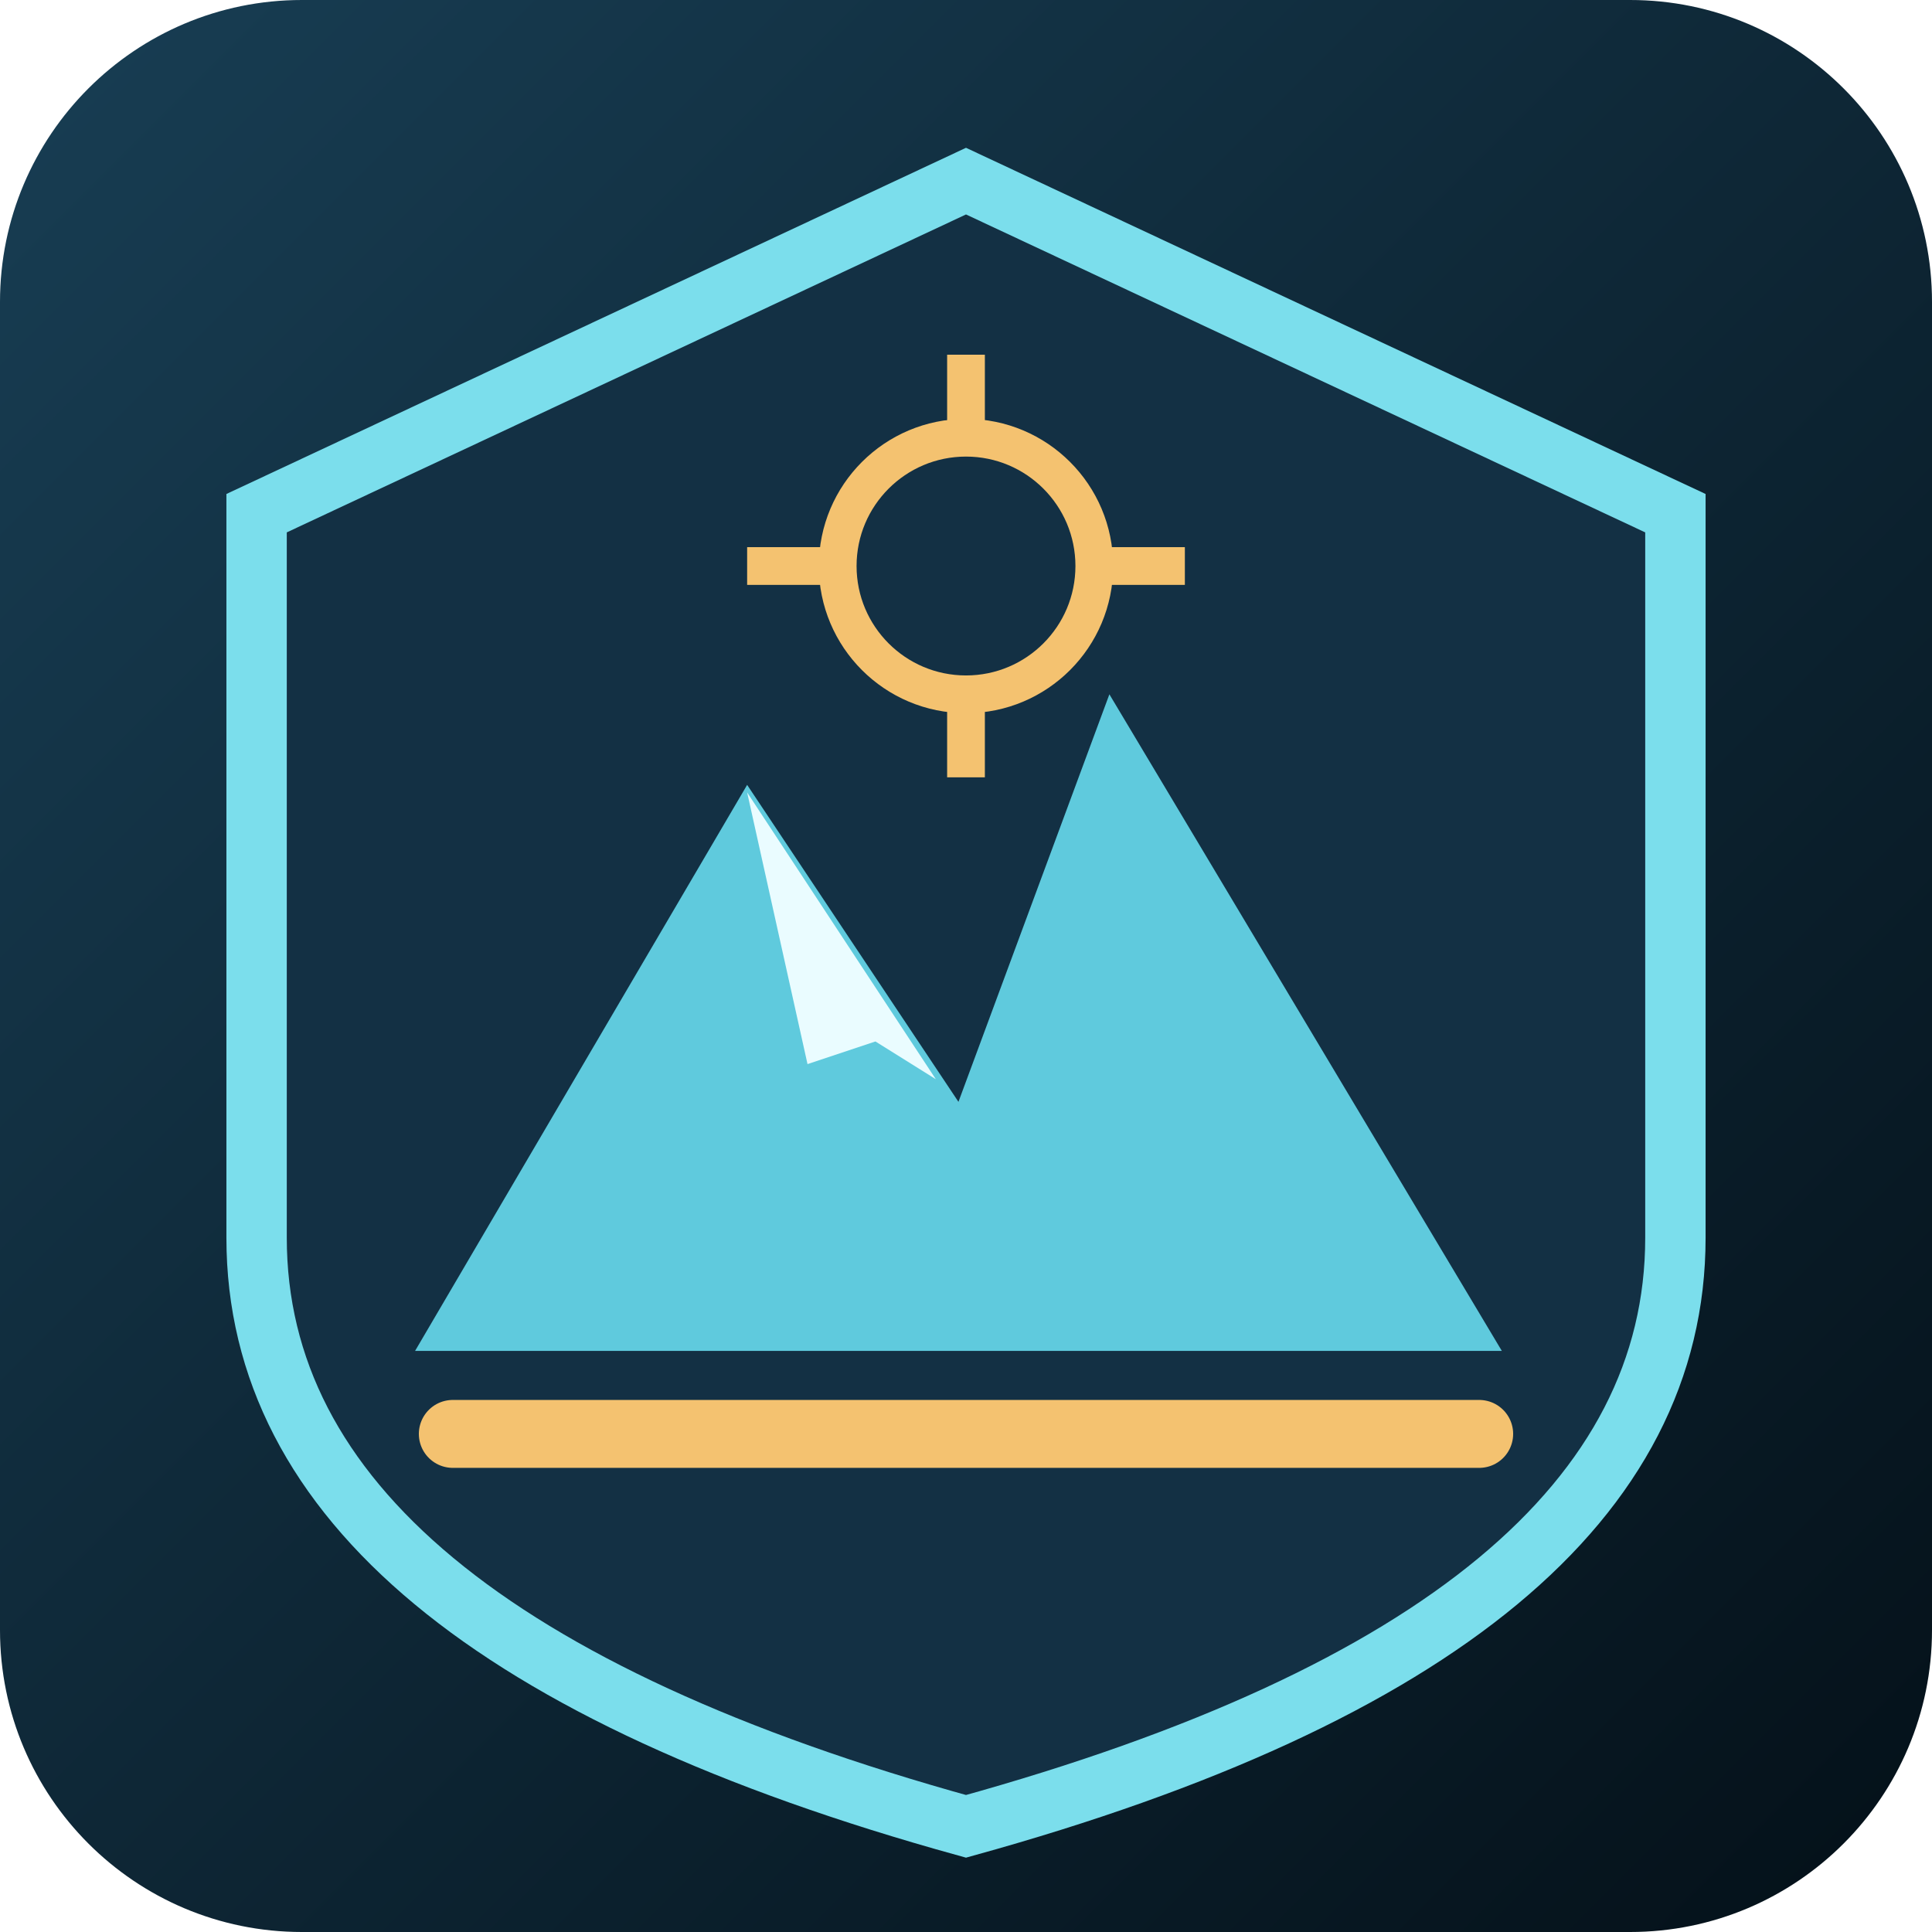
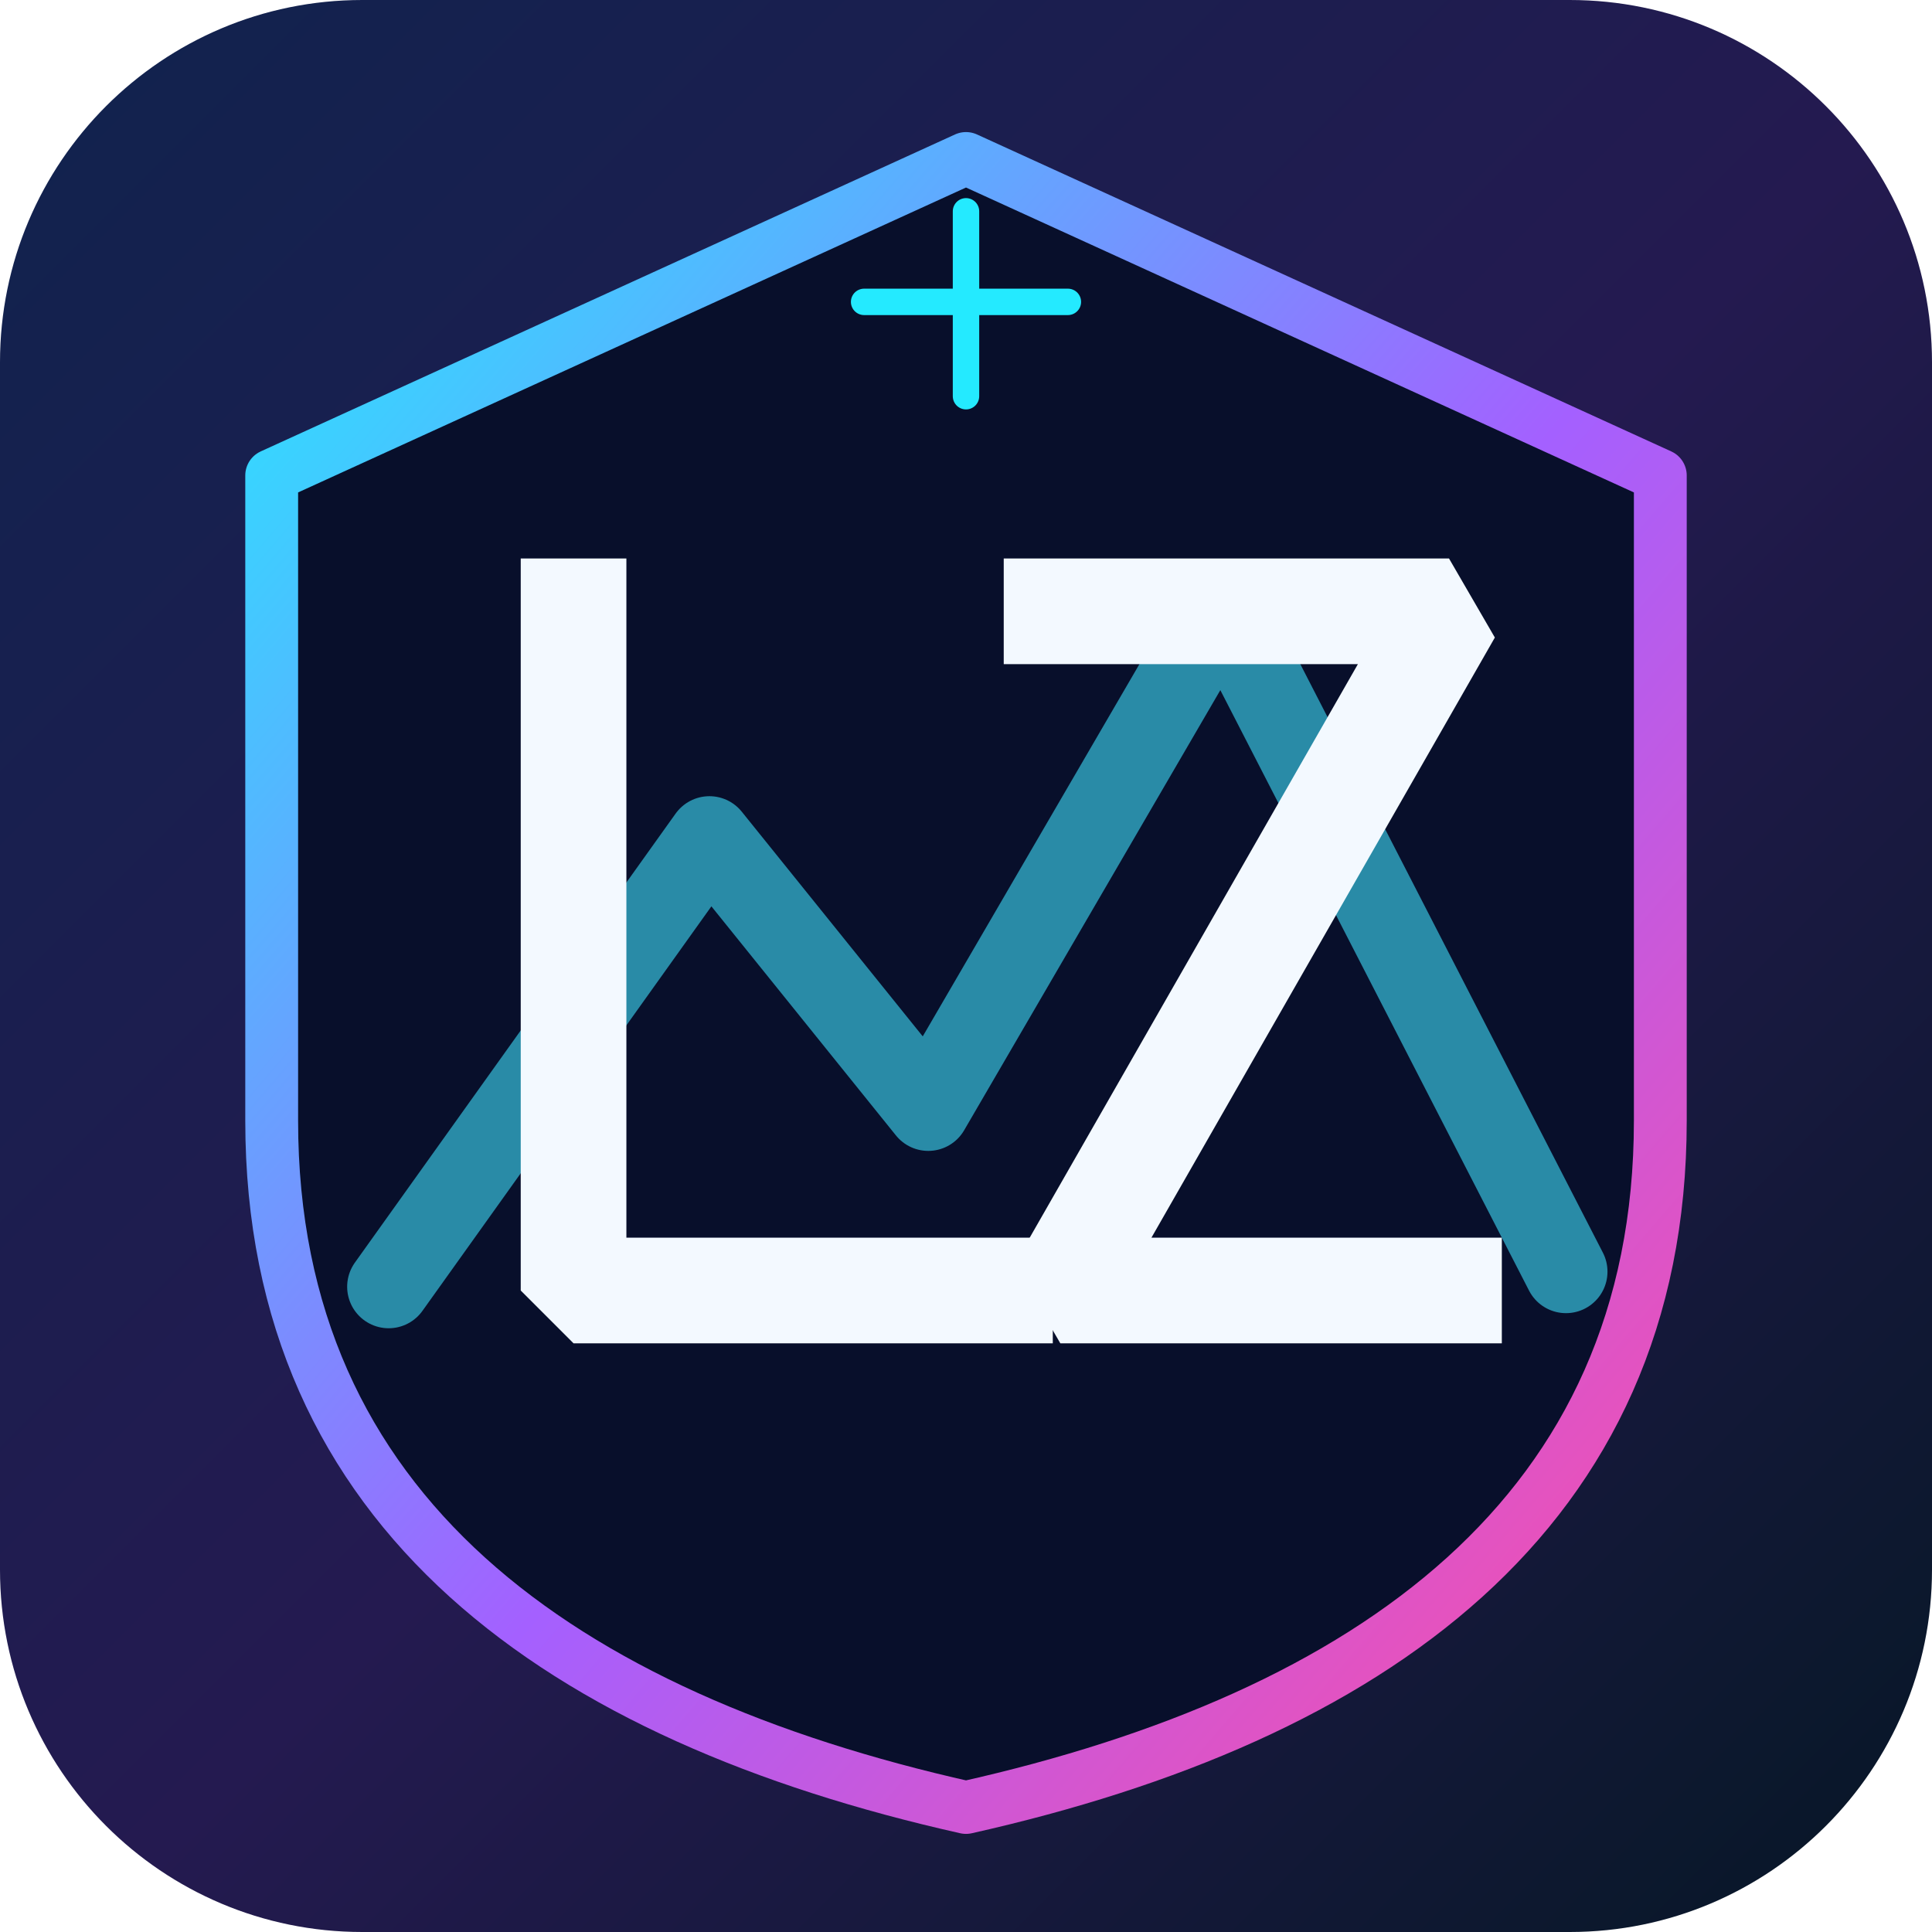
- <svg xmlns="http://www.w3.org/2000/svg" viewBox="0 0 256 256">
+ <svg xmlns="http://www.w3.org/2000/svg" width="512" height="512" viewBox="0 0 512 512">
  <defs>
-     <linearGradient id="a" x1="0" x2="1" y1="0" y2="1">
-       <stop stop-color="#183e54" />
-       <stop offset="1" stop-color="#041018" />
+     <linearGradient id="night" x1="0" y1="0" x2="1" y2="1">
+       <stop offset="0" stop-color="#10234e" />
+       <stop offset=".52" stop-color="#241a50" />
+       <stop offset="1" stop-color="#061725" />
+     </linearGradient>
+     <linearGradient id="aurora" x1="0" y1="0" x2="1" y2="1">
+       <stop stop-color="#24eaff" />
+       <stop offset=".54" stop-color="#a460ff" />
+       <stop offset="1" stop-color="#ff4da5" />
    </linearGradient>
  </defs>
-   <rect width="256" height="256" rx="40" fill="url(#a)" />
-   <path d="M128 24 222 68v96q0 52-94 78-94-26-94-78V68Z" stroke="#7bdeec" stroke-width="8" fill="#133044" />
-   <path d="m55 179 44-75 28 42 20-54 52 87Z" fill="#5fcadd" />
-   <path d="m99 105 25 38-8-5-9 3Z" fill="#eafcff" />
-   <path d="M60 190h136" stroke="#f4c270" stroke-width="9" stroke-linecap="round" />
-   <circle cx="128" cy="75" r="17" stroke="#f4c270" fill="none" stroke-width="5" />
-   <path d="M128 47v13M128 90v13M99 75h13M144 75h13" stroke="#f4c270" stroke-width="5" />
+   <rect x="0" y="0" width="512" height="512" rx="96" fill="url(#night)" />
+   <path d="M256 42 440 126v171c0 104-77 158-184 182C149 455 72 401 72 297V126Z" fill="#080f2b" stroke="url(#aurora)" stroke-width="14" stroke-linejoin="round" />
+   <path d="M103 341 188 222l58 72 78-134 91 177" fill="none" stroke="#3ed7f4" stroke-width="22" stroke-linecap="round" stroke-linejoin="round" opacity=".62" />
+   <path d="M152 162v180h113" fill="none" stroke="#f3f9ff" stroke-width="28" stroke-linejoin="bevel" stroke-linecap="square" />
+   <path d="M280 162h104l-103 180h103" fill="none" stroke="#f3f9ff" stroke-width="28" stroke-linejoin="bevel" stroke-linecap="square" />
+   <path d="M110 384h292" stroke="url(#aurora)" stroke-width="11" stroke-linecap="round" />
+   <path d="M256 56v49M229 80h54" stroke="#24eaff" stroke-width="7" stroke-linecap="round" />
</svg>
